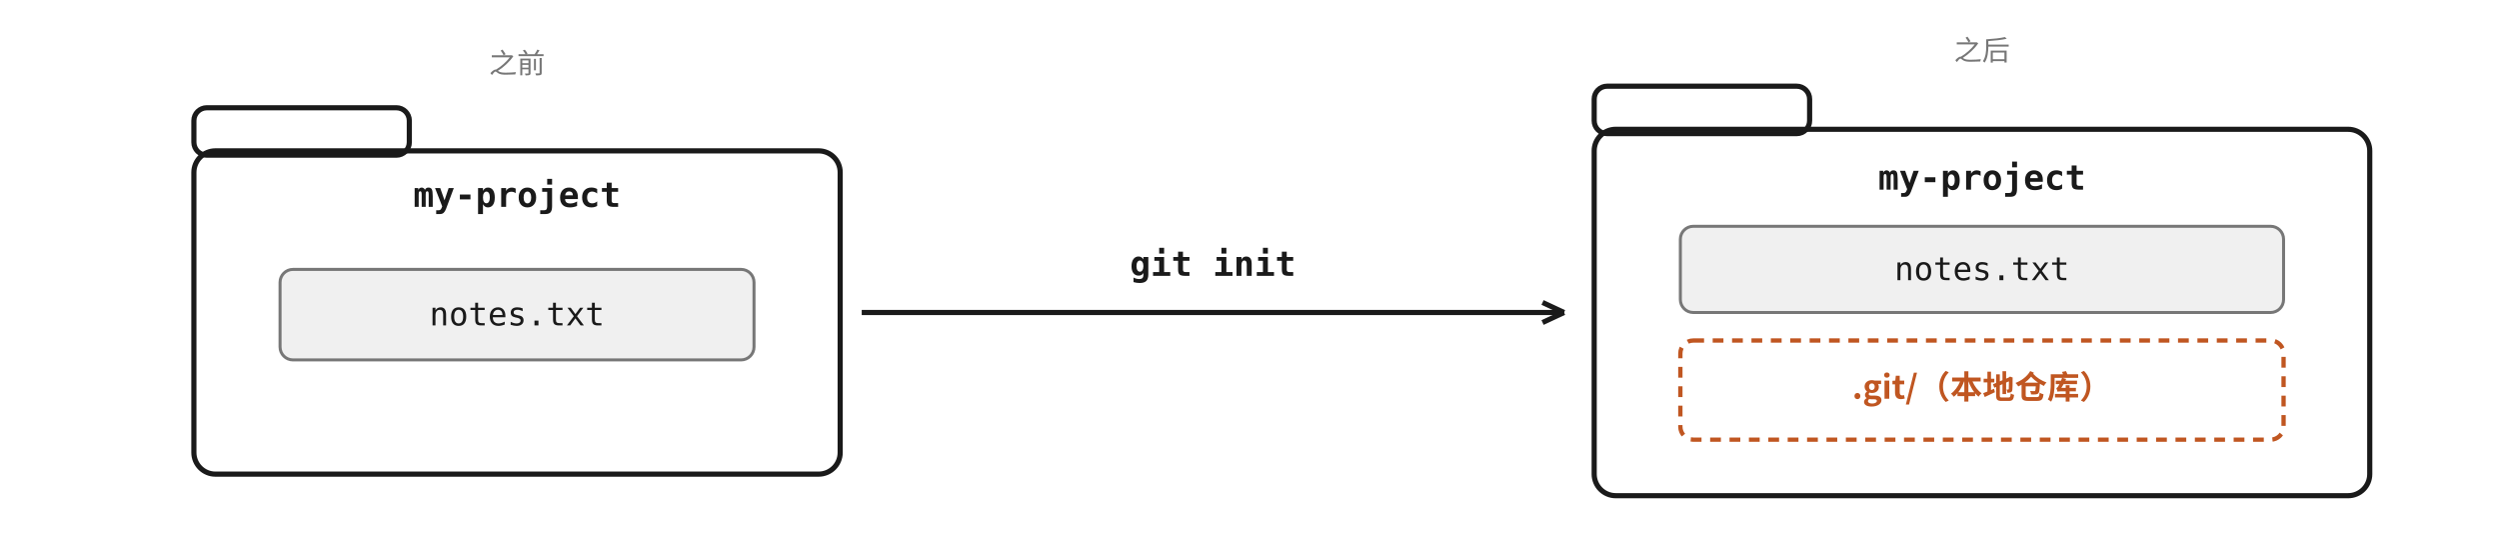
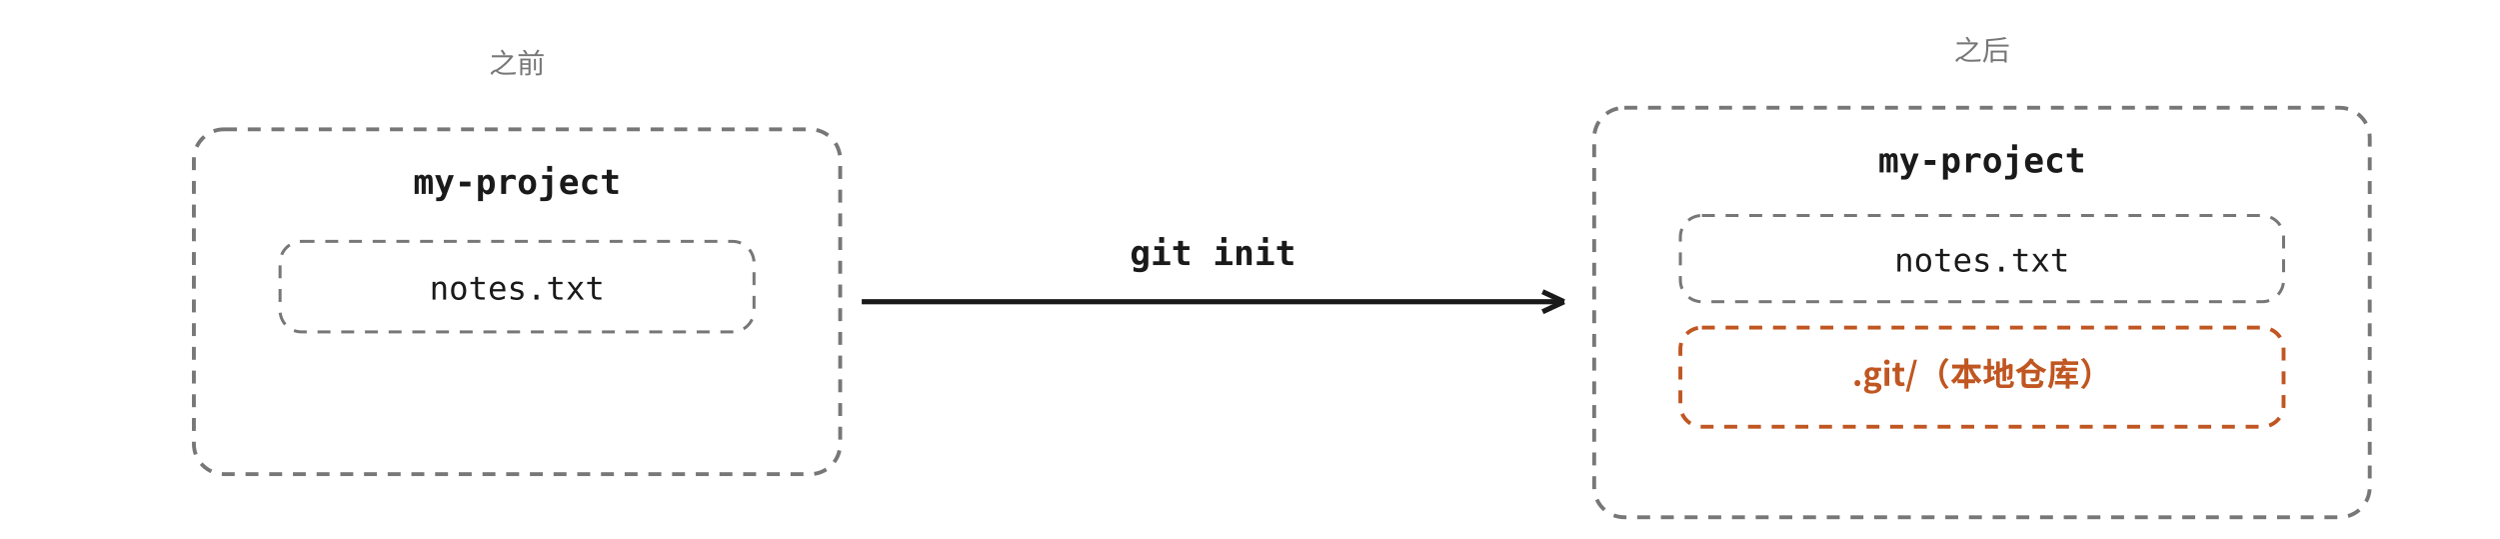
<svg xmlns="http://www.w3.org/2000/svg" width="1160" height="250" viewBox="0 0 1160 250" font-family="Droid Serif, Georgia, serif">
  <text x="240" y="34" text-anchor="middle" font-family="Droid Serif, Georgia, 'PingFang SC','Hiragino Sans GB','Microsoft YaHei','Noto Sans CJK SC', sans-serif" font-size="13" fill="#777777">之前</text>
  <text x="920" y="28" text-anchor="middle" font-family="Droid Serif, Georgia, 'PingFang SC','Hiragino Sans GB','Microsoft YaHei','Noto Sans CJK SC', sans-serif" font-size="13" fill="#777777">之后</text>
-   <rect x="90" y="70" width="300" height="150" rx="10" fill="none" stroke="#1a1a1a" stroke-width="2.4" />
-   <rect x="90" y="50" width="100" height="22" rx="6" fill="none" stroke="#1a1a1a" stroke-width="2.4" />
-   <text x="240" y="96" text-anchor="middle" font-family="Inconsolata, 'Ubuntu Mono', Consolas, Menlo, monospace" font-size="16" font-weight="bold" fill="#1a1a1a">my-project</text>
-   <rect x="130" y="125" width="220" height="42" rx="6" fill="#f0f0f0" stroke="#777777" stroke-width="1.4" />
-   <text x="240" y="151" text-anchor="middle" font-family="Inconsolata, 'Ubuntu Mono', Consolas, Menlo, monospace" font-size="15" fill="#1a1a1a">notes.txt</text>
-   <line x1="400" y1="145" x2="726" y2="145" stroke="#1a1a1a" stroke-width="2.4" />
-   <line x1="726" y1="145" x2="716.031" y2="149.649" stroke="#1a1a1a" stroke-width="2.4" />
-   <line x1="726" y1="145" x2="716.031" y2="140.351" stroke="#1a1a1a" stroke-width="2.4" />
-   <text x="563" y="128" text-anchor="middle" font-family="Inconsolata, 'Ubuntu Mono', Consolas, Menlo, monospace" font-size="16" font-weight="bold" fill="#1a1a1a">git init</text>
-   <rect x="740" y="60" width="360" height="170" rx="10" fill="none" stroke="#1a1a1a" stroke-width="2.4" />
-   <rect x="740" y="40" width="100" height="22" rx="6" fill="none" stroke="#1a1a1a" stroke-width="2.4" />
-   <text x="920" y="88" text-anchor="middle" font-family="Inconsolata, 'Ubuntu Mono', Consolas, Menlo, monospace" font-size="16" font-weight="bold" fill="#1a1a1a">my-project</text>
-   <rect x="780" y="105" width="280" height="40" rx="6" fill="#f0f0f0" stroke="#777777" stroke-width="1.4" />
-   <text x="920" y="130" text-anchor="middle" font-family="Inconsolata, 'Ubuntu Mono', Consolas, Menlo, monospace" font-size="15" fill="#1a1a1a">notes.txt</text>
-   <rect x="780" y="158" width="280" height="46" rx="6" fill="none" stroke="#c05621" stroke-width="2.0" stroke-dasharray="5 4" />
-   <text x="920" y="185" text-anchor="middle" font-family="Droid Serif, Georgia, 'PingFang SC','Hiragino Sans GB','Microsoft YaHei','Noto Sans CJK SC', sans-serif" font-size="15" font-weight="bold" fill="#c05621">.git/（本地仓库）</text>
+   <rect x="90" y="60" width="300" height="160" rx="14" fill="none" stroke="#777777" stroke-width="1.8" stroke-dasharray="6 5" />
+   <text x="240" y="90" text-anchor="middle" font-family="Inconsolata, 'Ubuntu Mono', Consolas, Menlo, monospace" font-size="16" font-weight="bold" fill="#1a1a1a">my-project</text>
+   <rect x="130" y="112" width="220" height="42" rx="10" fill="none" stroke="#777777" stroke-width="1.4" stroke-dasharray="6 5" />
+   <text x="240" y="139" text-anchor="middle" font-family="Inconsolata, 'Ubuntu Mono', Consolas, Menlo, monospace" font-size="15" fill="#1a1a1a">notes.txt</text>
+   <line x1="400" y1="140" x2="726" y2="140" stroke="#1a1a1a" stroke-width="2.4" />
+   <line x1="726" y1="140" x2="716.031" y2="144.649" stroke="#1a1a1a" stroke-width="2.4" />
+   <line x1="726" y1="140" x2="716.031" y2="135.351" stroke="#1a1a1a" stroke-width="2.4" />
+   <text x="563" y="123" text-anchor="middle" font-family="Inconsolata, 'Ubuntu Mono', Consolas, Menlo, monospace" font-size="16" font-weight="bold" fill="#1a1a1a">git init</text>
+   <rect x="740" y="50" width="360" height="190" rx="14" fill="none" stroke="#777777" stroke-width="1.8" stroke-dasharray="6 5" />
+   <text x="920" y="80" text-anchor="middle" font-family="Inconsolata, 'Ubuntu Mono', Consolas, Menlo, monospace" font-size="16" font-weight="bold" fill="#1a1a1a">my-project</text>
+   <rect x="780" y="100" width="280" height="40" rx="10" fill="none" stroke="#777777" stroke-width="1.4" stroke-dasharray="6 5" />
+   <text x="920" y="126" text-anchor="middle" font-family="Inconsolata, 'Ubuntu Mono', Consolas, Menlo, monospace" font-size="15" fill="#1a1a1a">notes.txt</text>
+   <rect x="780" y="152" width="280" height="46" rx="10" fill="none" stroke="#c05621" stroke-width="1.8" stroke-dasharray="6 5" />
+   <text x="920" y="179" text-anchor="middle" font-family="Droid Serif, Georgia, 'PingFang SC','Hiragino Sans GB','Microsoft YaHei','Noto Sans CJK SC', sans-serif" font-size="15" font-weight="bold" fill="#c05621">.git/（本地仓库）</text>
</svg>
